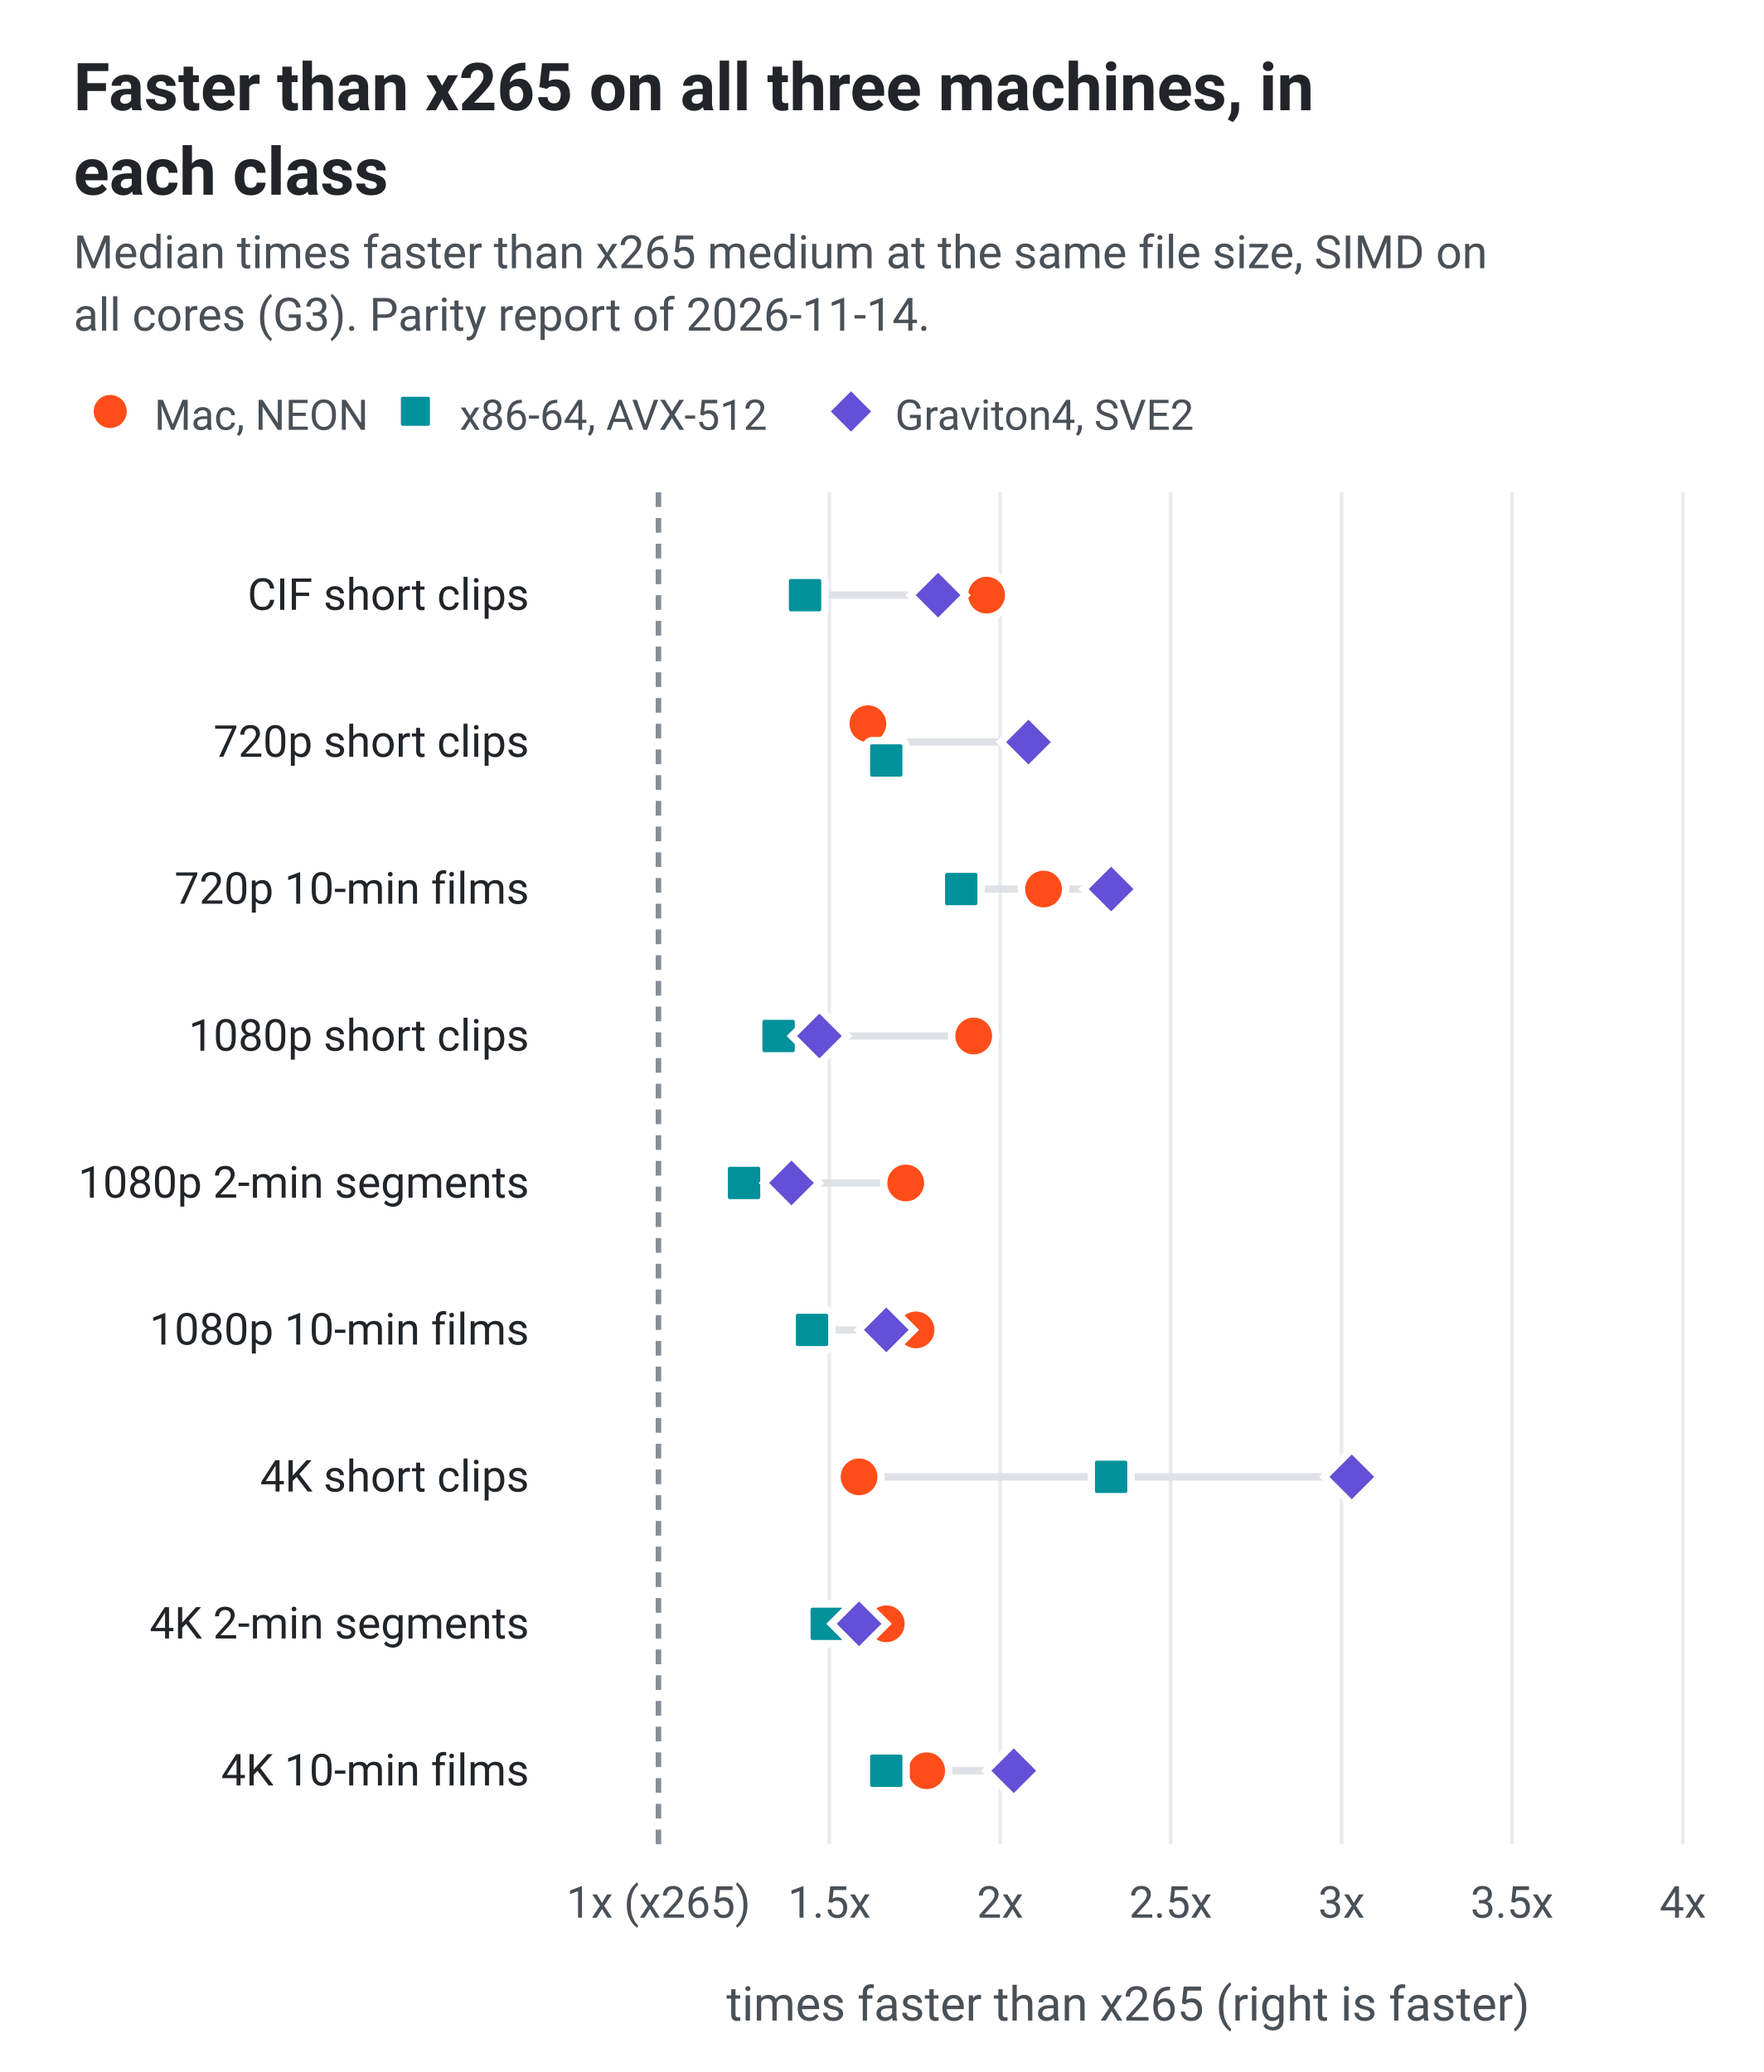
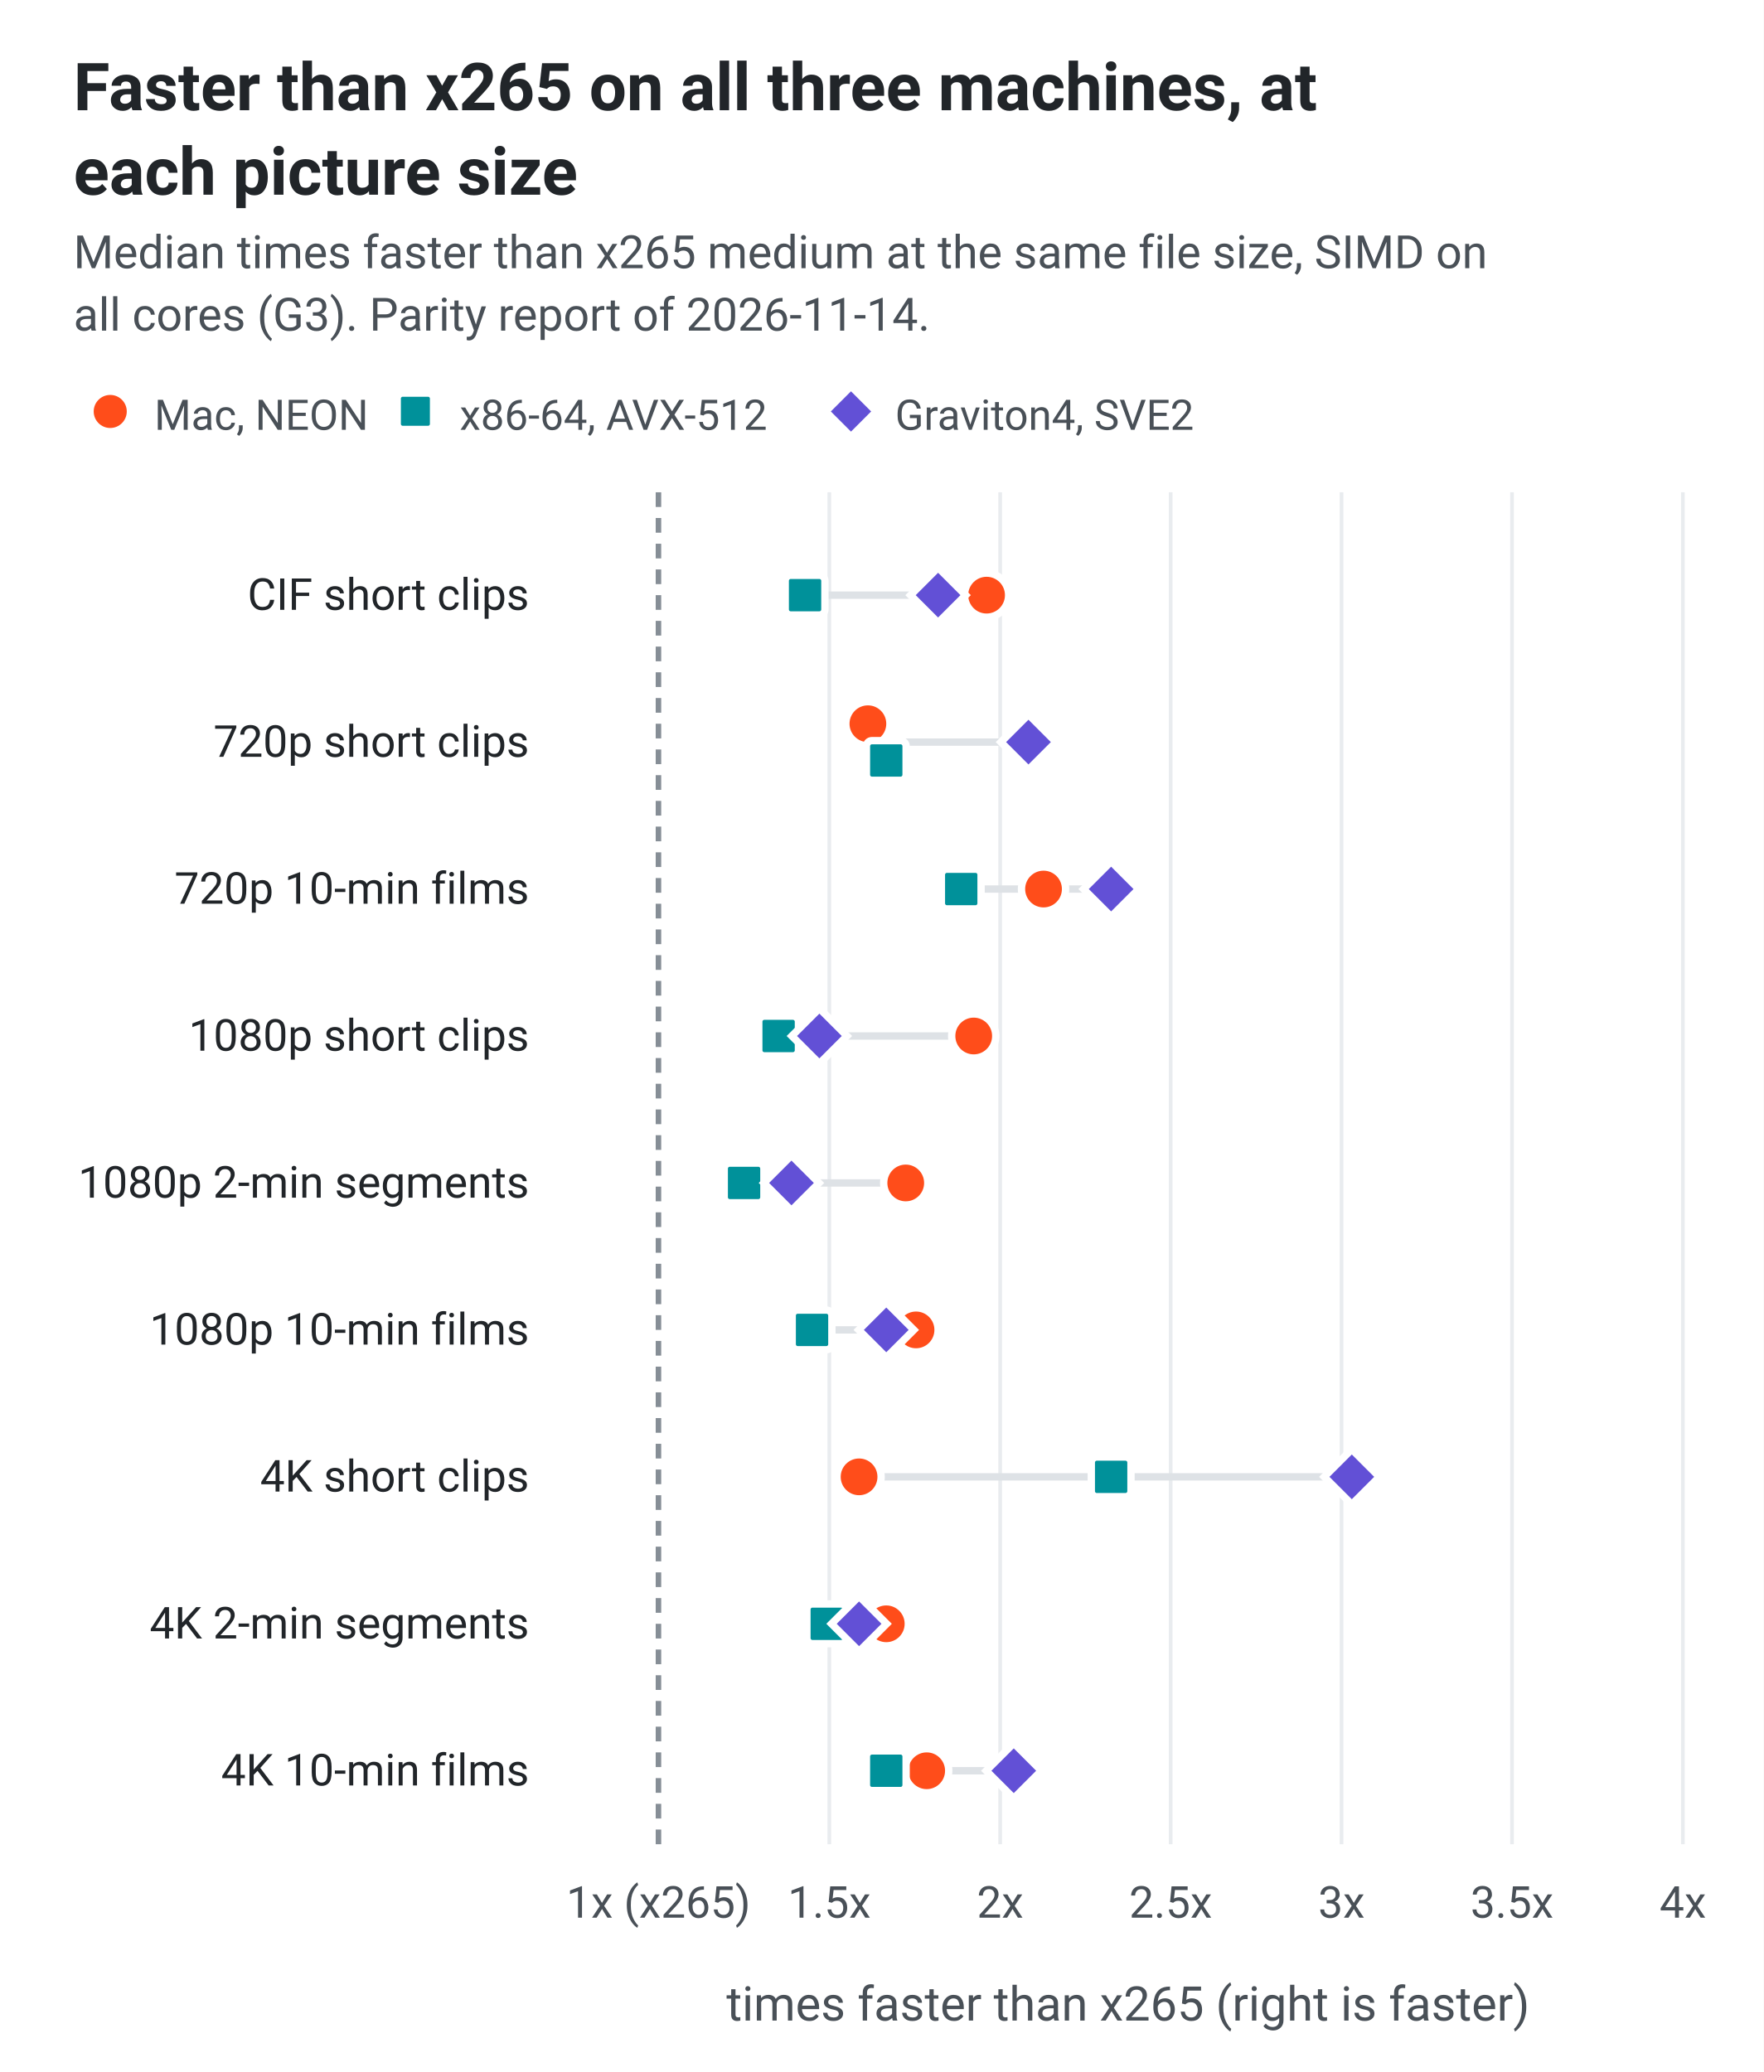
<svg xmlns="http://www.w3.org/2000/svg" width="480" height="564" viewBox="0 0 480 564" role="img">
  <style>
.bg{fill:#ffffff}.t1{fill:#212529}.t2{fill:#495057}.grid{stroke:#e9ecef}
.base{stroke:#868e96}.ring{stroke:#ffffff}.med{stroke:#212529}.band{fill:#f1f3f5}
.s1{fill:#ff4d1a}.s2{fill:#00919a}.s3{fill:#6250d6}.sx{fill:#868e96}
.l1{stroke:#ff4d1a}.l2{stroke:#00919a}.l3{stroke:#6250d6}.lx{stroke:#868e96}.span{stroke:#dee2e6}
.note{fill:#b8330a}.wash{fill:#ffe8dc}
text{font-family:system-ui,-apple-system,"Segoe UI",Roboto,Helvetica,Arial,sans-serif}
@media (prefers-color-scheme:dark){
.bg{fill:#1b1c1e}.t1{fill:#e9ecee}.t2{fill:#b6bcc1}.grid{stroke:#2e3135}
.base{stroke:#8f959a}.ring{stroke:#1b1c1e}.med{stroke:#e9ecee}.band{fill:#23262a}
.s1{fill:#ff4d1a}.s2{fill:#12a3ad}.s3{fill:#9085e9}.sx{fill:#8f959a}
.l1{stroke:#ff4d1a}.l2{stroke:#12a3ad}.l3{stroke:#9085e9}.lx{stroke:#8f959a}.span{stroke:#3a3e43}
.note{fill:#ff8a5c}.wash{fill:#45200f}}
</style>
  <rect width="100%" height="100%" class="bg" />
-   <text x="20" y="30" font-size="18" class="t1" font-weight="600">Faster than x265 on all three machines, in</text>
-   <text x="20" y="53" font-size="18" class="t1" font-weight="600">each class</text>
+   <text x="20" y="30" font-size="18" class="t1" font-weight="600">Faster than x265 on all three machines, at</text>
+   <text x="20" y="53" font-size="18" class="t1" font-weight="600">each picture size</text>
  <text x="20" y="73" font-size="12.5" class="t2">Median times faster than x265 medium at the same file size, SIMD on</text>
  <text x="20" y="90" font-size="12.5" class="t2">all cores (G3). Parity report of 2026-11-14.</text>
  <g transform="translate(0 26)">
    <circle cx="30.0" cy="86.0" r="5.5" class="s1 ring" stroke-width="2" />
    <text x="42.0" y="91.0" font-size="11.5" class="t2" text-anchor="start">Mac, NEON</text>
    <rect x="108.1" y="81.0" width="9.9" height="9.9" rx="1.5" class="s2 ring" stroke-width="2" />
    <text x="125.1" y="91.0" font-size="11.5" class="t2" text-anchor="start">x86-64, AVX-512</text>
    <polygon points="231.6,79.1 238.5,86.0 231.6,92.9 224.7,86.0" class="s3 ring" stroke-width="2" />
    <text x="243.6" y="91.0" font-size="11.5" class="t2" text-anchor="start">Graviton4, SVE2</text>
    <line x1="179.2" y1="108" x2="179.2" y2="476" class="base" stroke-width="1.5" stroke-dasharray="4 3" />
    <text x="179.2" y="496.0" font-size="12" class="t2" text-anchor="middle">1x (x265)</text>
    <line x1="225.7" y1="108" x2="225.7" y2="476" class="grid" stroke-width="1" />
    <text x="225.7" y="496.0" font-size="12" class="t2" text-anchor="middle">1.5x</text>
    <line x1="272.2" y1="108" x2="272.2" y2="476" class="grid" stroke-width="1" />
    <text x="272.2" y="496.0" font-size="12" class="t2" text-anchor="middle">2x</text>
    <line x1="318.6" y1="108" x2="318.6" y2="476" class="grid" stroke-width="1" />
    <text x="318.6" y="496.0" font-size="12" class="t2" text-anchor="middle">2.5x</text>
    <line x1="365.1" y1="108" x2="365.1" y2="476" class="grid" stroke-width="1" />
    <text x="365.1" y="496.0" font-size="12" class="t2" text-anchor="middle">3x</text>
    <line x1="411.5" y1="108" x2="411.5" y2="476" class="grid" stroke-width="1" />
    <text x="411.5" y="496.0" font-size="12" class="t2" text-anchor="middle">3.5x</text>
    <line x1="458.0" y1="108" x2="458.0" y2="476" class="grid" stroke-width="1" />
    <text x="458.0" y="496.0" font-size="12" class="t2" text-anchor="middle">4x</text>
    <text x="307.0" y="524.0" font-size="13" class="t2" text-anchor="middle">times faster than x265 (right is faster)</text>
    <text x="144.0" y="140.0" font-size="12" class="t1" text-anchor="end">CIF short clips</text>
    <line x1="219.1" y1="136.0" x2="268.5" y2="136.0" class="span" stroke-width="2" />
    <circle cx="268.5" cy="136.0" r="6" class="s1 ring" stroke-width="2" />
    <rect x="213.7" y="130.6" width="10.8" height="10.8" rx="1.5" class="s2 ring" stroke-width="2" />
    <polygon points="255.3,128.5 262.8,136.0 255.3,143.5 247.8,136.0" class="s3 ring" stroke-width="2" />
    <text x="144.0" y="180.0" font-size="12" class="t1" text-anchor="end">720p short clips</text>
    <line x1="236.2" y1="176.0" x2="279.9" y2="176.0" class="span" stroke-width="2" />
    <circle cx="236.2" cy="171.0" r="6" class="s1 ring" stroke-width="2" />
    <rect x="235.8" y="175.6" width="10.8" height="10.8" rx="1.5" class="s2 ring" stroke-width="2" />
    <polygon points="279.9,168.5 287.4,176.0 279.9,183.5 272.4,176.0" class="s3 ring" stroke-width="2" />
    <text x="144.0" y="220.0" font-size="12" class="t1" text-anchor="end">720p 10-min films</text>
    <line x1="261.6" y1="216.0" x2="302.4" y2="216.0" class="span" stroke-width="2" />
    <circle cx="284.0" cy="216.0" r="6" class="s1 ring" stroke-width="2" />
    <rect x="256.2" y="210.6" width="10.8" height="10.8" rx="1.5" class="s2 ring" stroke-width="2" />
    <polygon points="302.4,208.5 309.9,216.0 302.4,223.5 294.9,216.0" class="s3 ring" stroke-width="2" />
    <text x="144.0" y="260.0" font-size="12" class="t1" text-anchor="end">1080p short clips</text>
    <line x1="211.9" y1="256.0" x2="265.0" y2="256.0" class="span" stroke-width="2" />
    <circle cx="265.0" cy="256.0" r="6" class="s1 ring" stroke-width="2" />
    <rect x="206.5" y="250.6" width="10.8" height="10.8" rx="1.5" class="s2 ring" stroke-width="2" />
    <polygon points="223.0,248.5 230.5,256.0 223.0,263.5 215.5,256.0" class="s3 ring" stroke-width="2" />
    <text x="144.0" y="300.0" font-size="12" class="t1" text-anchor="end">1080p 2-min segments</text>
    <line x1="202.5" y1="296.0" x2="246.5" y2="296.0" class="span" stroke-width="2" />
    <circle cx="246.5" cy="296.0" r="6" class="s1 ring" stroke-width="2" />
    <rect x="197.1" y="290.6" width="10.8" height="10.8" rx="1.5" class="s2 ring" stroke-width="2" />
    <polygon points="215.4,288.5 222.9,296.0 215.4,303.5 207.9,296.0" class="s3 ring" stroke-width="2" />
    <text x="144.0" y="340.0" font-size="12" class="t1" text-anchor="end">1080p 10-min films</text>
    <line x1="221.0" y1="336.0" x2="249.3" y2="336.0" class="span" stroke-width="2" />
    <circle cx="249.3" cy="336.0" r="6" class="s1 ring" stroke-width="2" />
    <rect x="215.6" y="330.6" width="10.8" height="10.8" rx="1.5" class="s2 ring" stroke-width="2" />
    <polygon points="241.2,328.5 248.7,336.0 241.2,343.5 233.7,336.0" class="s3 ring" stroke-width="2" />
    <text x="144.0" y="380.0" font-size="12" class="t1" text-anchor="end">4K short clips</text>
    <line x1="233.8" y1="376.0" x2="367.9" y2="376.0" class="span" stroke-width="2" />
    <circle cx="233.8" cy="376.0" r="6" class="s1 ring" stroke-width="2" />
    <rect x="297.0" y="370.6" width="10.8" height="10.8" rx="1.5" class="s2 ring" stroke-width="2" />
    <polygon points="367.9,368.5 375.4,376.0 367.9,383.5 360.4,376.0" class="s3 ring" stroke-width="2" />
    <text x="144.0" y="420.0" font-size="12" class="t1" text-anchor="end">4K 2-min segments</text>
    <line x1="225.0" y1="416.0" x2="241.2" y2="416.0" class="span" stroke-width="2" />
    <circle cx="241.2" cy="416.0" r="6" class="s1 ring" stroke-width="2" />
    <rect x="219.6" y="410.6" width="10.8" height="10.8" rx="1.5" class="s2 ring" stroke-width="2" />
    <polygon points="233.8,408.5 241.3,416.0 233.8,423.5 226.3,416.0" class="s3 ring" stroke-width="2" />
    <text x="144.0" y="460.0" font-size="12" class="t1" text-anchor="end">4K 10-min films</text>
    <line x1="241.2" y1="456.0" x2="275.9" y2="456.0" class="span" stroke-width="2" />
    <circle cx="252.2" cy="456.0" r="6" class="s1 ring" stroke-width="2" />
    <rect x="235.8" y="450.6" width="10.8" height="10.8" rx="1.5" class="s2 ring" stroke-width="2" />
    <polygon points="275.9,448.5 283.4,456.0 275.9,463.5 268.4,456.0" class="s3 ring" stroke-width="2" />
  </g>
</svg>
